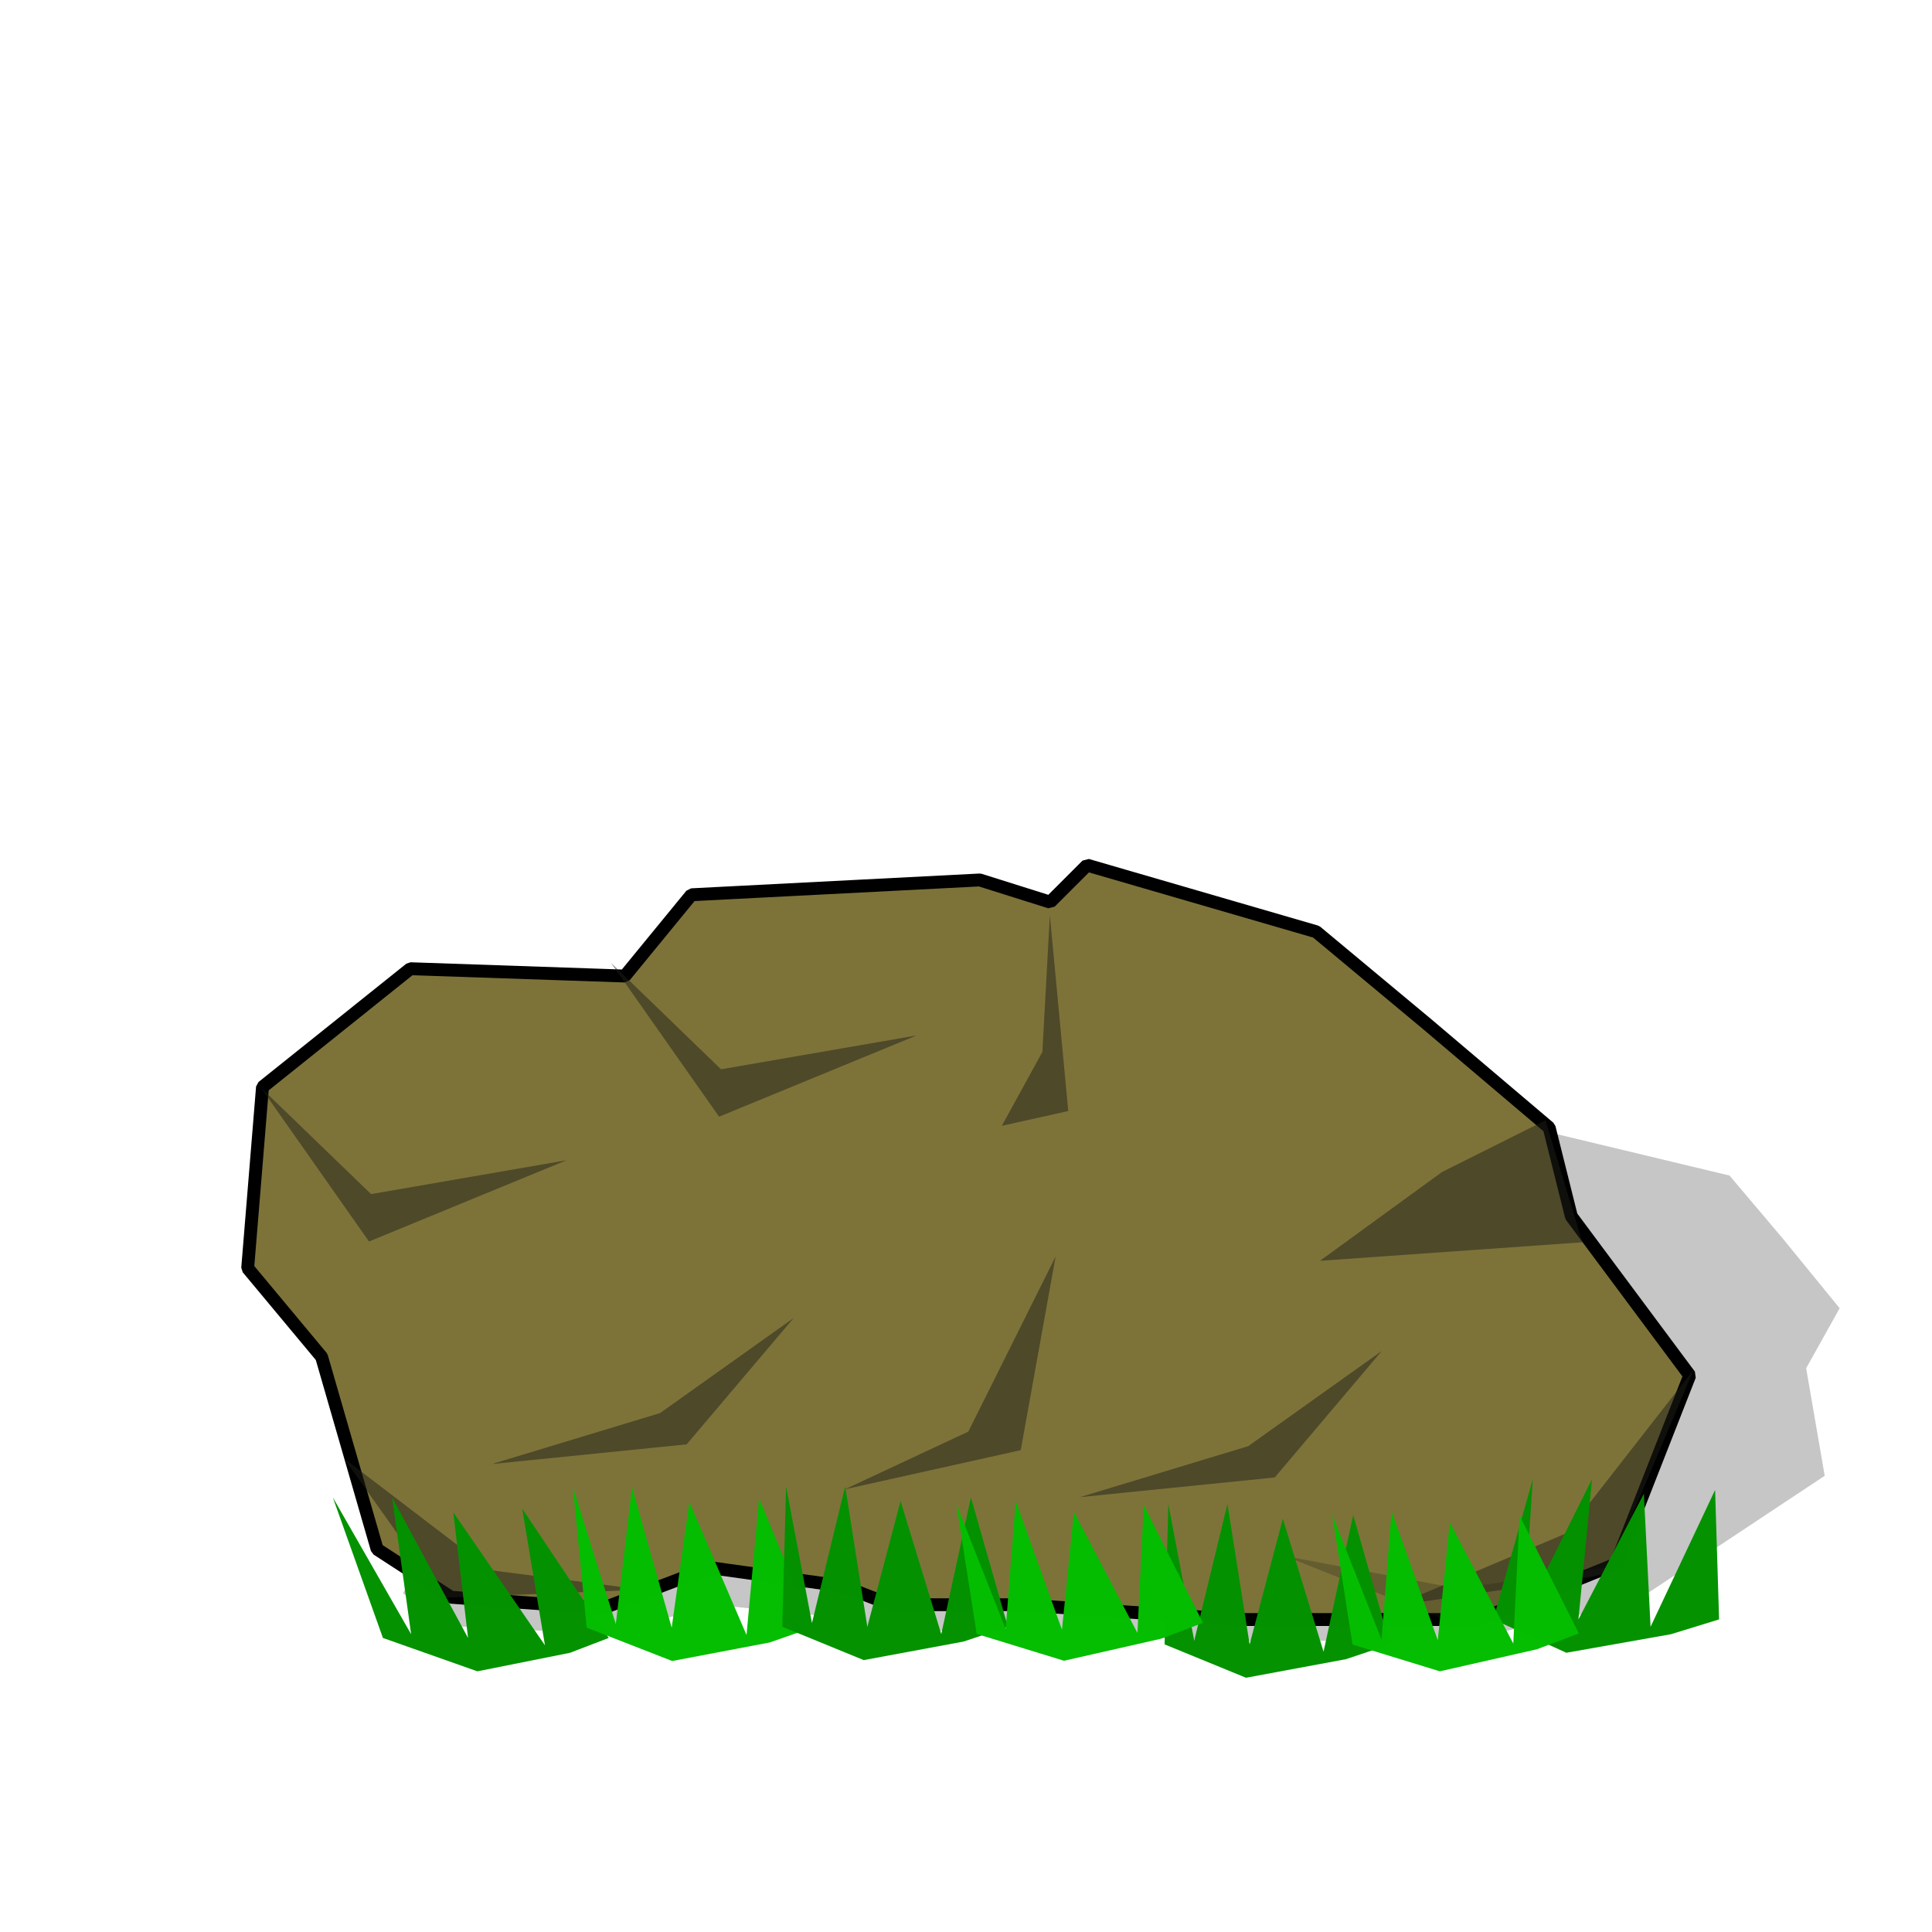
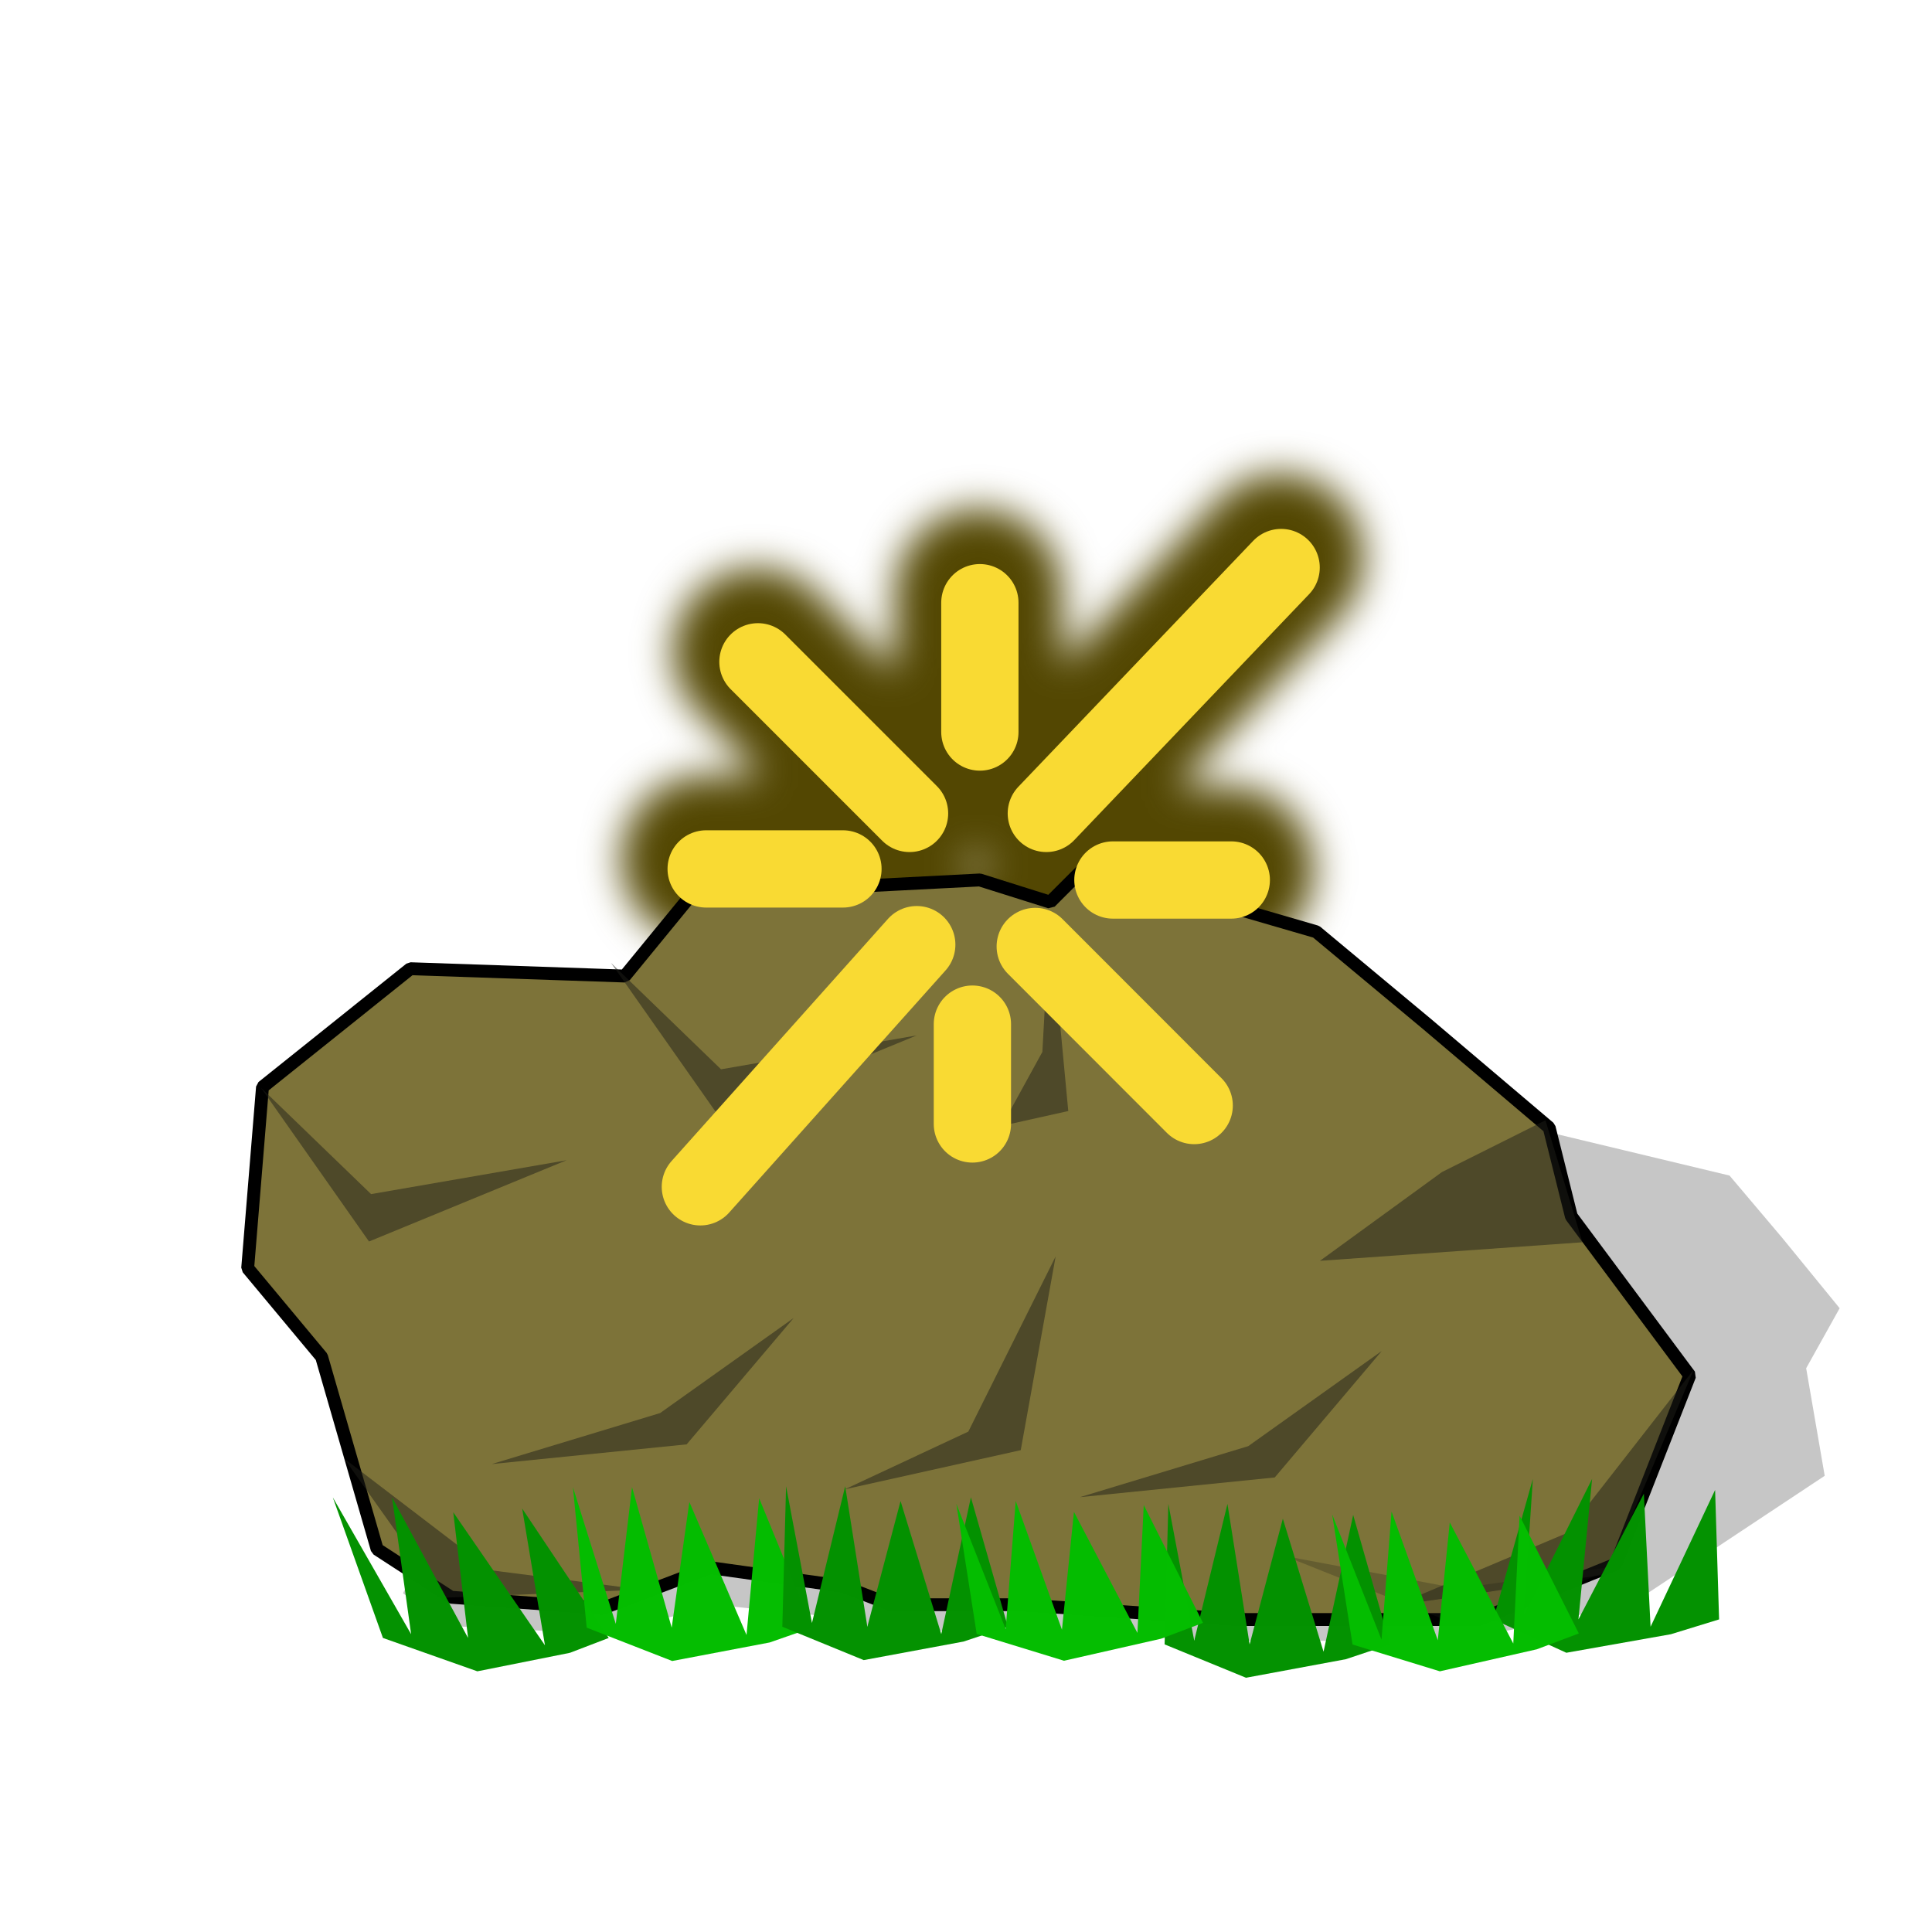
<svg xmlns="http://www.w3.org/2000/svg" width="15mm" height="15mm" viewBox="0 0 15 15" version="1.1" id="svg1">
-   <defs id="defs1" />
+   <defs id="defs1">
+     <filter style="color-interpolation-filters:sRGB" id="filter11" x="-0.222" y="-0.208" width="1.443" height="1.416">
+       <feGaussianBlur stdDeviation="0.146" id="feGaussianBlur11" />
+     </filter>
+   </defs>
  <g id="layer1">
+     <g id="g11-3" transform="translate(-0.756384,3.30982)" style="stroke:#534702;stroke-opacity:1;filter:url(#filter11);stroke-width:1.3;stroke-dasharray:none">
+       <path style="fill:none;fill-opacity:0.312;stroke:#534702;stroke-width:1.3;stroke-linecap:round;stroke-linejoin:bevel;stroke-dasharray:none;stroke-opacity:1" d="M 8.87,2.928 10.693,1.019" id="path4-9" />
+       <path style="fill:none;fill-opacity:0.312;stroke:#534702;stroke-width:1.3;stroke-linecap:round;stroke-linejoin:bevel;stroke-dasharray:none;stroke-opacity:1" d="M 6.184,5.827 7.864,3.947" id="path4-2-8" />
+       <path style="fill:none;fill-opacity:0.312;stroke:#534702;stroke-width:1.3;stroke-linecap:round;stroke-linejoin:bevel;stroke-dasharray:none;stroke-opacity:1" d="M 7.808,2.928 6.631,1.751" id="path6-6" />
+       <path style="fill:none;fill-opacity:0.312;stroke:#534702;stroke-width:1.3;stroke-linecap:round;stroke-linejoin:bevel;stroke-dasharray:none;stroke-opacity:1" d="M 8.784,3.961 10.018,5.196" id="path7-5" />
+       <path style="fill:none;fill-opacity:0.312;stroke:#534702;stroke-width:1.3;stroke-linecap:round;stroke-linejoin:bevel;stroke-dasharray:none;stroke-opacity:1" d="M 8.354,1.292 V 2.296" id="path8-7" />
+       <path style="fill:none;fill-opacity:0.312;stroke:#534702;stroke-width:1.3;stroke-linecap:round;stroke-linejoin:bevel;stroke-dasharray:none;stroke-opacity:1" d="M 8.296,4.564 V 5.339" id="path9-6" />
+       <path style="fill:none;fill-opacity:0.312;stroke:#534702;stroke-width:1.3;stroke-linecap:round;stroke-linejoin:bevel;stroke-dasharray:none;stroke-opacity:1" d="M 9.387,3.445 H 10.306" id="path10-2" />
+       <path style="fill:none;fill-opacity:0.312;stroke:#534702;stroke-width:1.3;stroke-linecap:round;stroke-linejoin:bevel;stroke-dasharray:none;stroke-opacity:1" d="M 7.291,3.359 H 6.229" id="path11-7" />
+     </g>
    <path style="fill:#000000;fill-opacity:0.225;fill-rule:evenodd;stroke:#c00707;stroke-width:0;stroke-linejoin:bevel;stroke-opacity:0.213" d="m 3.469,12.623 1.123,0.058 1.031,-0.214 0.943,0.097 0.283,0.097 h 1.005 l 1.622,0.078 h 1.866 l 1.332,-0.291 1.493,-0.99 -0.144,-0.835 0.26,-0.466 L 13.839,9.613 13.428,9.127 11.973,8.778 11.506,8.972 11.068,8.855 8.757,8.933 7.844,9.36 6.215,9.321 4.491,9.943 3.493,10.894 3.635,11.36 3.129,12.37 Z" id="path1-0" />
    <ellipse style="fill:#000000;fill-opacity:0.143;stroke:#c00707;stroke-width:0.165;stroke-dasharray:none;stroke-opacity:1" id="path5" cx="7.472" cy="11.983" rx="0.248" ry="0.264" />
    <path style="fill:#7d7339;fill-opacity:1;fill-rule:evenodd;stroke:#000000;stroke-width:0.1;stroke-linejoin:bevel;stroke-opacity:1;stroke-dasharray:none" d="m 3.502,12.401 1.177,0.086 0.832,-0.316 1.033,0.144 0.373,0.144 h 1.005 l 1.694,0.115 H 11.482 L 12.545,12.143 13.119,10.679 12.2,9.444 12.028,8.755 11.081,7.952 10.219,7.234 8.44,6.717 8.153,7.004 7.607,6.832 5.368,6.947 4.851,7.578 3.186,7.521 2.038,8.44 1.923,9.846 2.497,10.535 2.928,12.028 Z" id="path1" />
    <path style="fill:#202019;fill-opacity:0.497;fill-rule:evenodd;stroke:#c00707;stroke-width:0;stroke-linejoin:bevel;stroke-opacity:0.213" d="M 10.248,9.789 12.286,9.645 11.999,8.698 11.195,9.1 Z" id="path2" />
    <path style="fill:#202019;fill-opacity:0.497;fill-rule:evenodd;stroke:#c00707;stroke-width:0;stroke-linejoin:bevel;stroke-opacity:0.213" d="M 8.151,7.105 8.093,8.167 7.778,8.741 8.294,8.626 Z" id="path2-9" />
    <path style="fill:#202019;fill-opacity:0.497;fill-rule:evenodd;stroke:#c00707;stroke-width:0;stroke-linejoin:bevel;stroke-opacity:0.213" d="M 4.399,9.008 2.881,9.271 2.026,8.445 2.865,9.639 Z" id="path2-9-9" />
    <path style="fill:#202019;fill-opacity:0.497;fill-rule:evenodd;stroke:#c00707;stroke-width:0;stroke-linejoin:bevel;stroke-opacity:0.213" d="M 7.117,8.039 5.598,8.302 4.744,7.476 5.583,8.67 Z" id="path2-9-9-0" />
    <path style="fill:#202019;fill-opacity:0.264;fill-rule:evenodd;stroke:#c00707;stroke-width:0;stroke-linejoin:bevel;stroke-opacity:0.213" d="M 12.578,12.156 11.317,12.333 9.975,12.081 11.388,12.644 Z" id="path2-9-9-0-9" />
    <path style="fill:#202019;fill-opacity:0.497;fill-rule:evenodd;stroke:#c00707;stroke-width:0;stroke-linejoin:bevel;stroke-opacity:0.213" d="M 10.728,10.489 9.691,11.228 8.384,11.624 9.897,11.471 Z" id="path2-9-9-0-9-3" />
    <path style="fill:#202019;fill-opacity:0.497;fill-rule:evenodd;stroke:#c00707;stroke-width:0;stroke-linejoin:bevel;stroke-opacity:0.213" d="m 6.162,10.233 -1.037,0.738 -1.307,0.396 1.513,-0.153 z" id="path2-9-9-0-9-3-8" />
    <path style="fill:#202019;fill-opacity:0.497;fill-rule:evenodd;stroke:#c00707;stroke-width:0;stroke-linejoin:bevel;stroke-opacity:0.213" d="M 4.987,12.342 3.807,12.191 2.672,11.324 3.439,12.405 Z" id="path2-9-9-0-9-3-8-1" />
    <path style="fill:#202019;fill-opacity:0.497;fill-rule:evenodd;stroke:#c00707;stroke-width:0;stroke-linejoin:bevel;stroke-opacity:0.213" d="M 8.196,9.755 7.518,11.115 6.559,11.563 7.925,11.259 Z" id="path2-9-9-7" />
    <path style="fill:#202019;fill-opacity:0.497;fill-rule:evenodd;stroke:#c00707;stroke-width:0;stroke-linejoin:bevel;stroke-opacity:0.213" d="m 13.151,10.632 -0.994,1.274 -1.333,0.562 1.654,-0.246 z" id="path2-9-9-7-2" />
    <path style="fill:#049201;fill-opacity:0.994;fill-rule:evenodd;stroke:none;stroke-width:0;stroke-linejoin:bevel;stroke-opacity:0.213" d="m 2.973,12.717 -0.389,-1.091 0.608,1.062 -0.148,-1.062 0.59,1.091 -0.115,-0.976 0.712,1.033 -0.177,-1.062 0.672,1.005 -0.3,0.115 -0.72,0.144 z" id="path3" />
    <path style="fill:#05bd01;fill-opacity:0.994;fill-rule:evenodd;stroke:none;stroke-width:0;stroke-linejoin:bevel;stroke-opacity:0.213" d="m 4.555,12.637 -0.107,-1.091 0.333,1.062 0.126,-1.062 0.308,1.091 0.137,-0.976 0.444,1.033 0.098,-1.062 0.412,1.005 -0.33,0.115 -0.757,0.144 z" id="path3-7" />
    <path style="fill:#049201;fill-opacity:0.994;fill-rule:evenodd;stroke:none;stroke-width:0;stroke-linejoin:bevel;stroke-opacity:0.213" d="m 6.074,12.63 0.029,-1.091 0.201,1.062 0.258,-1.062 0.172,1.091 0.258,-0.976 0.316,1.033 0.23,-1.062 0.287,1.005 -0.344,0.115 -0.775,0.144 z" id="path3-8" />
    <path style="fill:#049201;fill-opacity:0.994;fill-rule:evenodd;stroke:none;stroke-width:0;stroke-linejoin:bevel;stroke-opacity:0.213" d="m 9.042,12.767 0.029,-1.091 0.201,1.062 0.258,-1.062 0.172,1.091 0.258,-0.976 0.316,1.033 0.23,-1.062 0.287,1.005 -0.344,0.115 -0.775,0.144 z" id="path3-0" />
    <path style="fill:#049201;fill-opacity:0.994;fill-rule:evenodd;stroke:none;stroke-width:0;stroke-linejoin:bevel;stroke-opacity:0.213" d="m 11.594,12.573 0.307,-1.091 -0.07,1.062 0.53,-1.062 -0.106,1.091 0.508,-0.976 0.052,1.033 0.501,-1.062 0.031,1.005 -0.374,0.115 -0.812,0.144 z" id="path3-9" />
    <path style="fill:#05bd01;fill-opacity:0.994;fill-rule:evenodd;stroke:none;stroke-width:0;stroke-linejoin:bevel;stroke-opacity:0.213" d="m 10.501,12.768 -0.158,-1.01 0.383,0.972 0.078,-0.995 0.359,1 0.093,-0.915 0.493,0.94 0.049,-0.993 0.46,0.915 -0.326,0.123 -0.753,0.171 z" id="path3-7-8" />
    <path style="fill:#05bd01;fill-opacity:0.994;fill-rule:evenodd;stroke:none;stroke-width:0;stroke-linejoin:bevel;stroke-opacity:0.213" d="m 7.583,12.686 -0.158,-1.01 0.383,0.972 0.078,-0.995 0.359,1 0.093,-0.915 0.493,0.94 0.049,-0.993 0.46,0.915 -0.326,0.123 -0.753,0.171 z" id="path3-7-8-5" />
+     <g id="g11" transform="translate(-0.746361,3.387331)">
+       <path style="fill:none;fill-opacity:0.312;stroke:#f9da33;stroke-width:0.6;stroke-linecap:round;stroke-linejoin:bevel;stroke-dasharray:none;stroke-opacity:1" d="M 8.87,2.928 10.693,1.019" id="path4" />
+       <path style="fill:none;fill-opacity:0.312;stroke:#f9da33;stroke-width:0.6;stroke-linecap:round;stroke-linejoin:bevel;stroke-dasharray:none;stroke-opacity:1" d="M 6.184,5.827 7.864,3.947" id="path4-2" />
+       <path style="fill:none;fill-opacity:0.312;stroke:#f9da33;stroke-width:0.6;stroke-linecap:round;stroke-linejoin:bevel;stroke-dasharray:none;stroke-opacity:1" d="M 7.808,2.928 6.631,1.751" id="path6" />
+       <path style="fill:none;fill-opacity:0.312;stroke:#f9da33;stroke-width:0.6;stroke-linecap:round;stroke-linejoin:bevel;stroke-dasharray:none;stroke-opacity:1" d="M 8.784,3.961 10.018,5.196" id="path7" />
+       <path style="fill:none;fill-opacity:0.312;stroke:#f9da33;stroke-width:0.6;stroke-linecap:round;stroke-linejoin:bevel;stroke-dasharray:none;stroke-opacity:1" d="M 8.354,1.292 V 2.296" id="path8" />
+       <path style="fill:none;fill-opacity:0.312;stroke:#f9da33;stroke-width:0.6;stroke-linecap:round;stroke-linejoin:bevel;stroke-dasharray:none;stroke-opacity:1" d="M 8.296,4.564 V 5.339" id="path9" />
+       <path style="fill:none;fill-opacity:0.312;stroke:#f9da33;stroke-width:0.6;stroke-linecap:round;stroke-linejoin:bevel;stroke-dasharray:none;stroke-opacity:1" d="M 9.387,3.445 H 10.306" id="path10" />
+       <path style="fill:none;fill-opacity:0.312;stroke:#f9da33;stroke-width:0.6;stroke-linecap:round;stroke-linejoin:bevel;stroke-dasharray:none;stroke-opacity:1" d="M 7.291,3.359 H 6.229" id="path11" />
+     </g>
  </g>
</svg>
